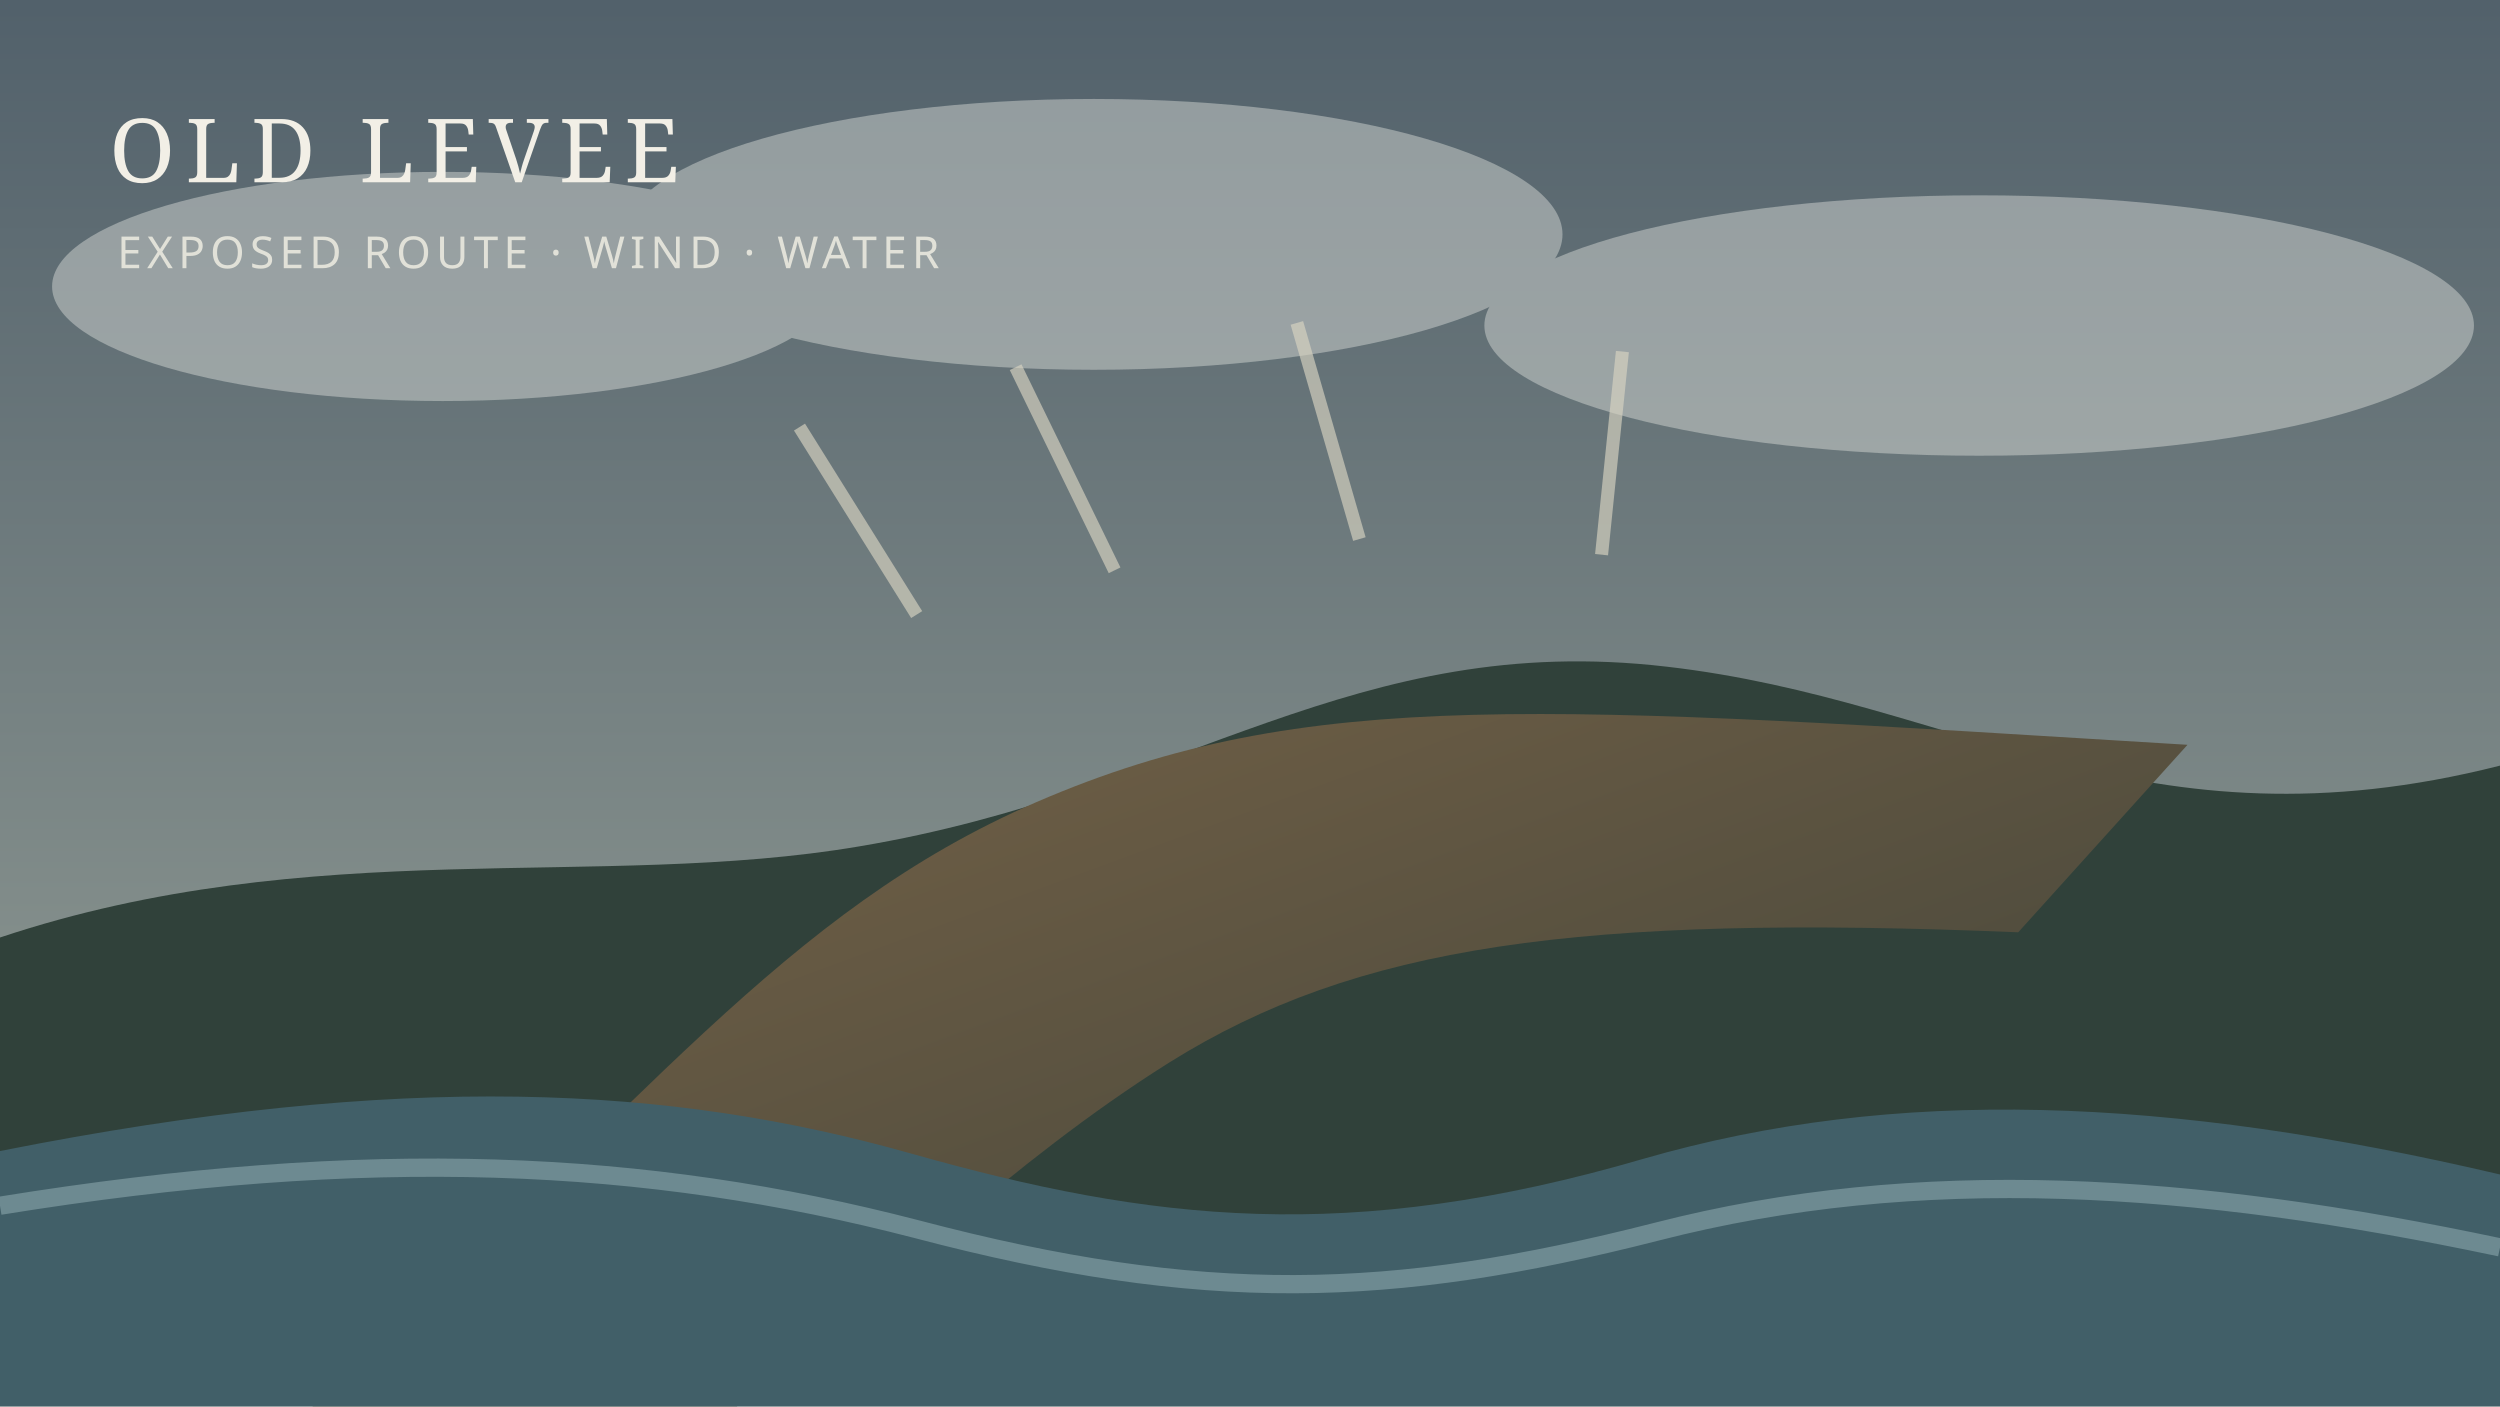
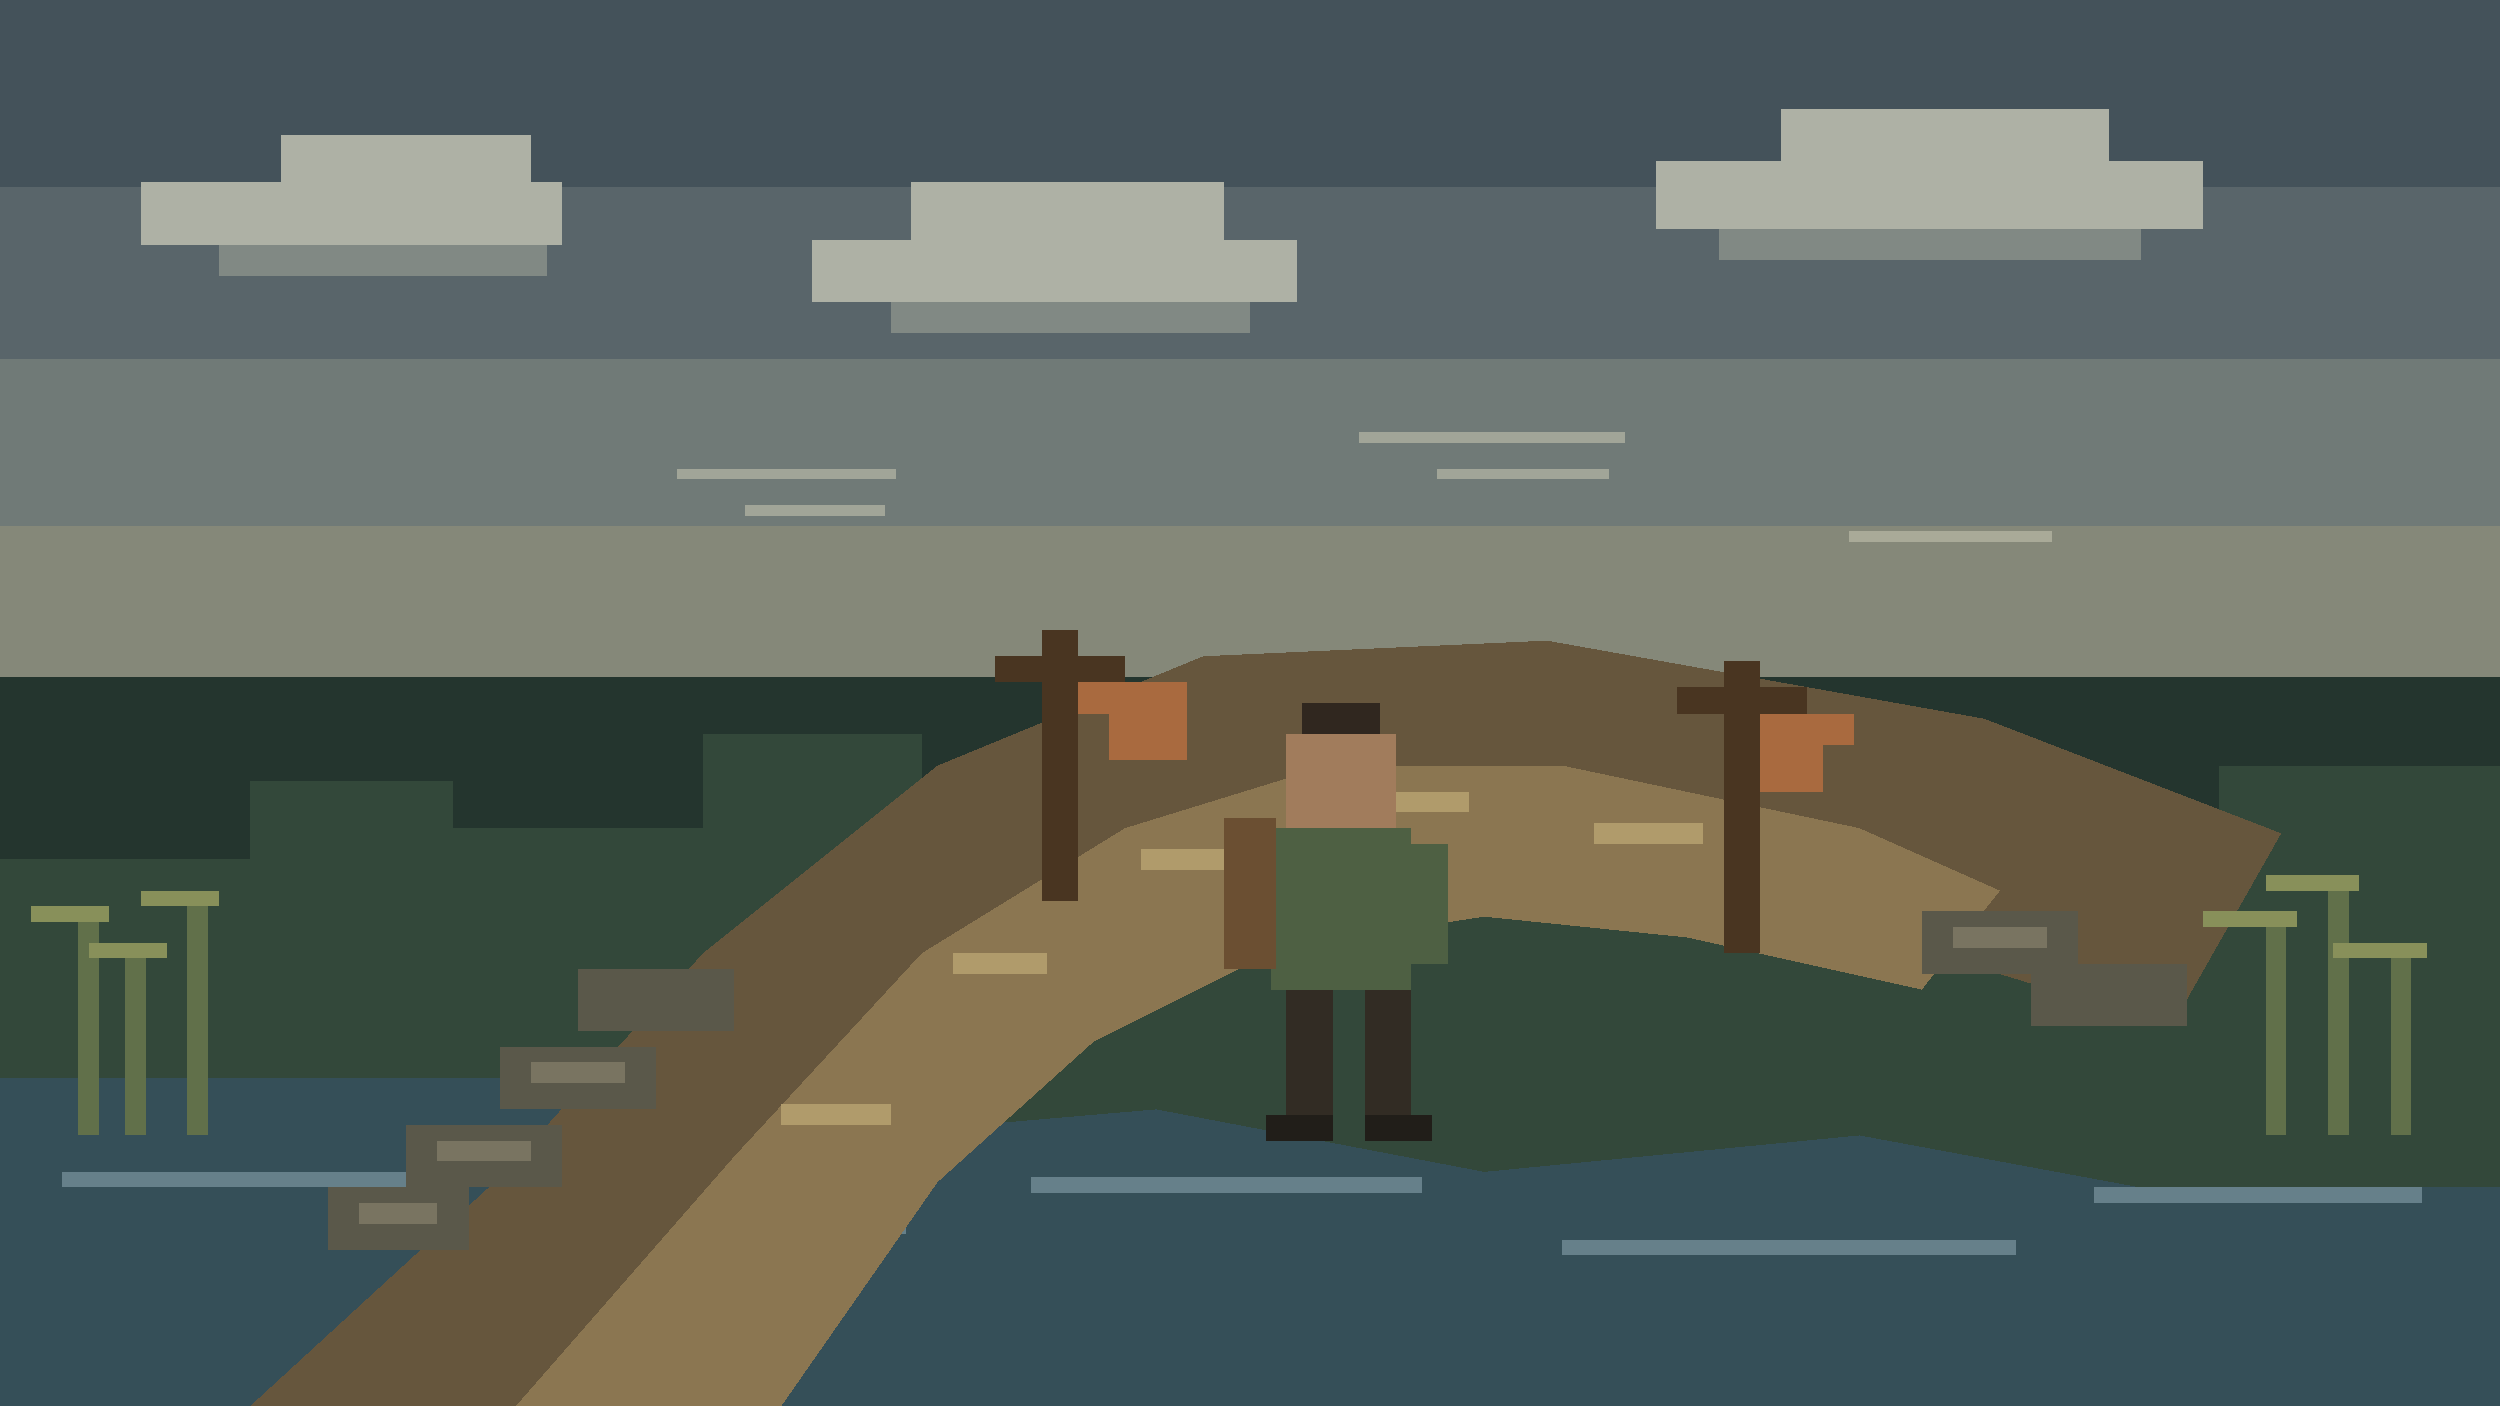
- <svg xmlns="http://www.w3.org/2000/svg" width="960" height="540" viewBox="0 0 960 540" role="img" aria-labelledby="title desc">
-   <defs>
-     <linearGradient id="sky" x1="0" y1="0" x2="0" y2="1">
-       <stop offset="0" stop-color="#52616b" />
-       <stop offset="1" stop-color="#9aa39a" />
-     </linearGradient>
-     <linearGradient id="earth" x1="0" y1="0" x2="1" y2="1">
-       <stop offset="0" stop-color="#786448" />
-       <stop offset="1" stop-color="#3b4038" />
-     </linearGradient>
-   </defs>
-   <rect width="960" height="540" fill="url(#sky)" />
-   <g fill="#dde0dc" opacity=".45">
-     <ellipse cx="170" cy="110" rx="150" ry="44" />
-     <ellipse cx="420" cy="90" rx="180" ry="52" />
-     <ellipse cx="760" cy="125" rx="190" ry="50" />
+ <svg xmlns="http://www.w3.org/2000/svg" width="960" height="540" viewBox="0 0 960 540" role="img" aria-labelledby="title desc" shape-rendering="crispEdges">
+   <rect width="960" height="540" fill="#263136" />
+   <rect width="960" height="72" fill="#44525a" />
+   <rect y="72" width="960" height="66" fill="#59656a" />
+   <rect y="138" width="960" height="64" fill="#707a77" />
+   <rect y="202" width="960" height="58" fill="#858879" />
+   <g fill="#aeb1a5">
+     <rect x="54" y="70" width="162" height="24" />
+     <rect x="108" y="52" width="96" height="18" />
+     <rect x="312" y="92" width="186" height="24" />
+     <rect x="350" y="70" width="120" height="22" />
+     <rect x="636" y="62" width="210" height="26" />
+     <rect x="684" y="42" width="126" height="20" />
  </g>
-   <path d="M0 360c120-40 230-18 330-35 125-21 190-83 310-69 113 13 182 73 320 38v246H0Z" fill="#30413a" />
-   <path d="M120 540c128-116 181-190 278-232 104-45 196-37 442-22l-65 72c-169-7-254 5-326 50-62 39-110 88-166 132Z" fill="url(#earth)" />
-   <path d="M0 442c156-31 258-25 350 1s168 35 281 2c97-28 201-24 329 6v89H0Z" fill="#415f68" />
-   <path d="M0 463c142-23 248-18 352 9 110 29 182 27 284 1 101-26 206-19 324 6" fill="none" stroke="#9ab5ba" stroke-width="7" opacity=".5" />
-   <g stroke="#d9d4c2" stroke-width="5" opacity=".65">
-     <path d="M352 236 307 164M428 219l-38-78M522 207l-24-83M615 213l8-78" />
+   <g fill="#818984">
+     <rect x="84" y="94" width="126" height="12" />
+     <rect x="342" y="116" width="138" height="12" />
+     <rect x="660" y="88" width="162" height="12" />
  </g>
-   <text x="42" y="70" fill="#f2efe6" font-family="serif" font-size="34" letter-spacing="4">OLD LEVEE</text>
-   <text x="45" y="103" fill="#e1e1d8" font-family="sans-serif" font-size="17" letter-spacing="2">EXPOSED ROUTE · WIND · WATER</text>
+   <rect y="260" width="960" height="280" fill="#24352e" />
+   <path fill="#33483a" d="M0 330h96v-30h78v18h96v-36h84v24h102v-18h90v30h102v-42h96v36h108v-18h108v246H0z" />
+   <path fill="#354f58" d="M0 414h216l112 22 116-10 126 24 144-14 108 20h138v84H0z" />
+   <g fill="#66808a">
+     <rect x="24" y="450" width="156" height="6" />
+     <rect x="222" y="468" width="126" height="6" />
+     <rect x="396" y="452" width="150" height="6" />
+     <rect x="600" y="476" width="174" height="6" />
+     <rect x="804" y="456" width="126" height="6" />
+   </g>
+   <path fill="#66563d" d="M96 540l96-88 78-86 90-72 102-42 132-6 168 30 114 44-42 74-126-38-114-18-96 12-84 42-72 66-66 82z" />
+   <path fill="#8b7651" d="M198 540l84-96 72-78 78-48 78-24 90 0 114 24 54 24-30 38-90-20-78-8-78 12-72 36-60 54-60 86z" />
+   <g fill="#b09b6b">
+     <rect x="300" y="424" width="42" height="8" />
+     <rect x="366" y="366" width="36" height="8" />
+     <rect x="438" y="326" width="36" height="8" />
+     <rect x="522" y="304" width="42" height="8" />
+     <rect x="612" y="316" width="42" height="8" />
+   </g>
+   <g fill="#5a584a">
+     <rect x="126" y="456" width="54" height="24" />
+     <rect x="156" y="432" width="60" height="24" />
+     <rect x="192" y="402" width="60" height="24" />
+     <rect x="222" y="372" width="60" height="24" />
+     <rect x="738" y="350" width="60" height="24" />
+     <rect x="780" y="370" width="60" height="24" />
+   </g>
+   <g fill="#797461">
+     <rect x="138" y="462" width="30" height="8" />
+     <rect x="168" y="438" width="36" height="8" />
+     <rect x="204" y="408" width="36" height="8" />
+     <rect x="750" y="356" width="36" height="8" />
+   </g>
+   <g fill="#493521">
+     <rect x="400" y="242" width="14" height="104" />
+     <rect x="382" y="252" width="50" height="10" />
+     <rect x="662" y="254" width="14" height="112" />
+     <rect x="644" y="264" width="50" height="10" />
+   </g>
+   <g fill="#a96a3f">
+     <rect x="414" y="262" width="42" height="12" />
+     <rect x="426" y="274" width="30" height="18" />
+     <rect x="676" y="274" width="36" height="12" />
+     <rect x="676" y="286" width="24" height="18" />
+   </g>
+   <g fill="#61704a">
+     <rect x="30" y="352" width="8" height="84" />
+     <rect x="48" y="366" width="8" height="70" />
+     <rect x="72" y="346" width="8" height="90" />
+     <rect x="870" y="354" width="8" height="82" />
+     <rect x="894" y="340" width="8" height="96" />
+     <rect x="918" y="366" width="8" height="70" />
+   </g>
+   <g fill="#88905a">
+     <rect x="12" y="348" width="30" height="6" />
+     <rect x="34" y="362" width="30" height="6" />
+     <rect x="54" y="342" width="30" height="6" />
+     <rect x="846" y="350" width="36" height="6" />
+     <rect x="870" y="336" width="36" height="6" />
+     <rect x="896" y="362" width="36" height="6" />
+   </g>
+   <g transform="translate(482 270)">
+     <rect x="18" y="0" width="30" height="12" fill="#30271f" />
+     <rect x="12" y="12" width="42" height="36" fill="#a17c5c" />
+     <rect x="6" y="48" width="54" height="62" fill="#4e6043" />
+     <rect x="-4" y="54" width="16" height="46" fill="#4e6043" />
+     <rect x="58" y="54" width="16" height="46" fill="#4e6043" />
+     <rect x="12" y="110" width="18" height="54" fill="#322c24" />
+     <rect x="42" y="110" width="18" height="54" fill="#322c24" />
+     <rect x="4" y="158" width="26" height="10" fill="#211e19" />
+     <rect x="42" y="158" width="26" height="10" fill="#211e19" />
+     <rect x="-12" y="44" width="20" height="58" fill="#6b4f32" />
+   </g>
+   <g fill="#c2c1ae" opacity=".6">
+     <rect x="260" y="180" width="84" height="4" />
+     <rect x="286" y="194" width="54" height="4" />
+     <rect x="522" y="166" width="102" height="4" />
+     <rect x="552" y="180" width="66" height="4" />
+     <rect x="710" y="204" width="78" height="4" />
+   </g>
</svg>
